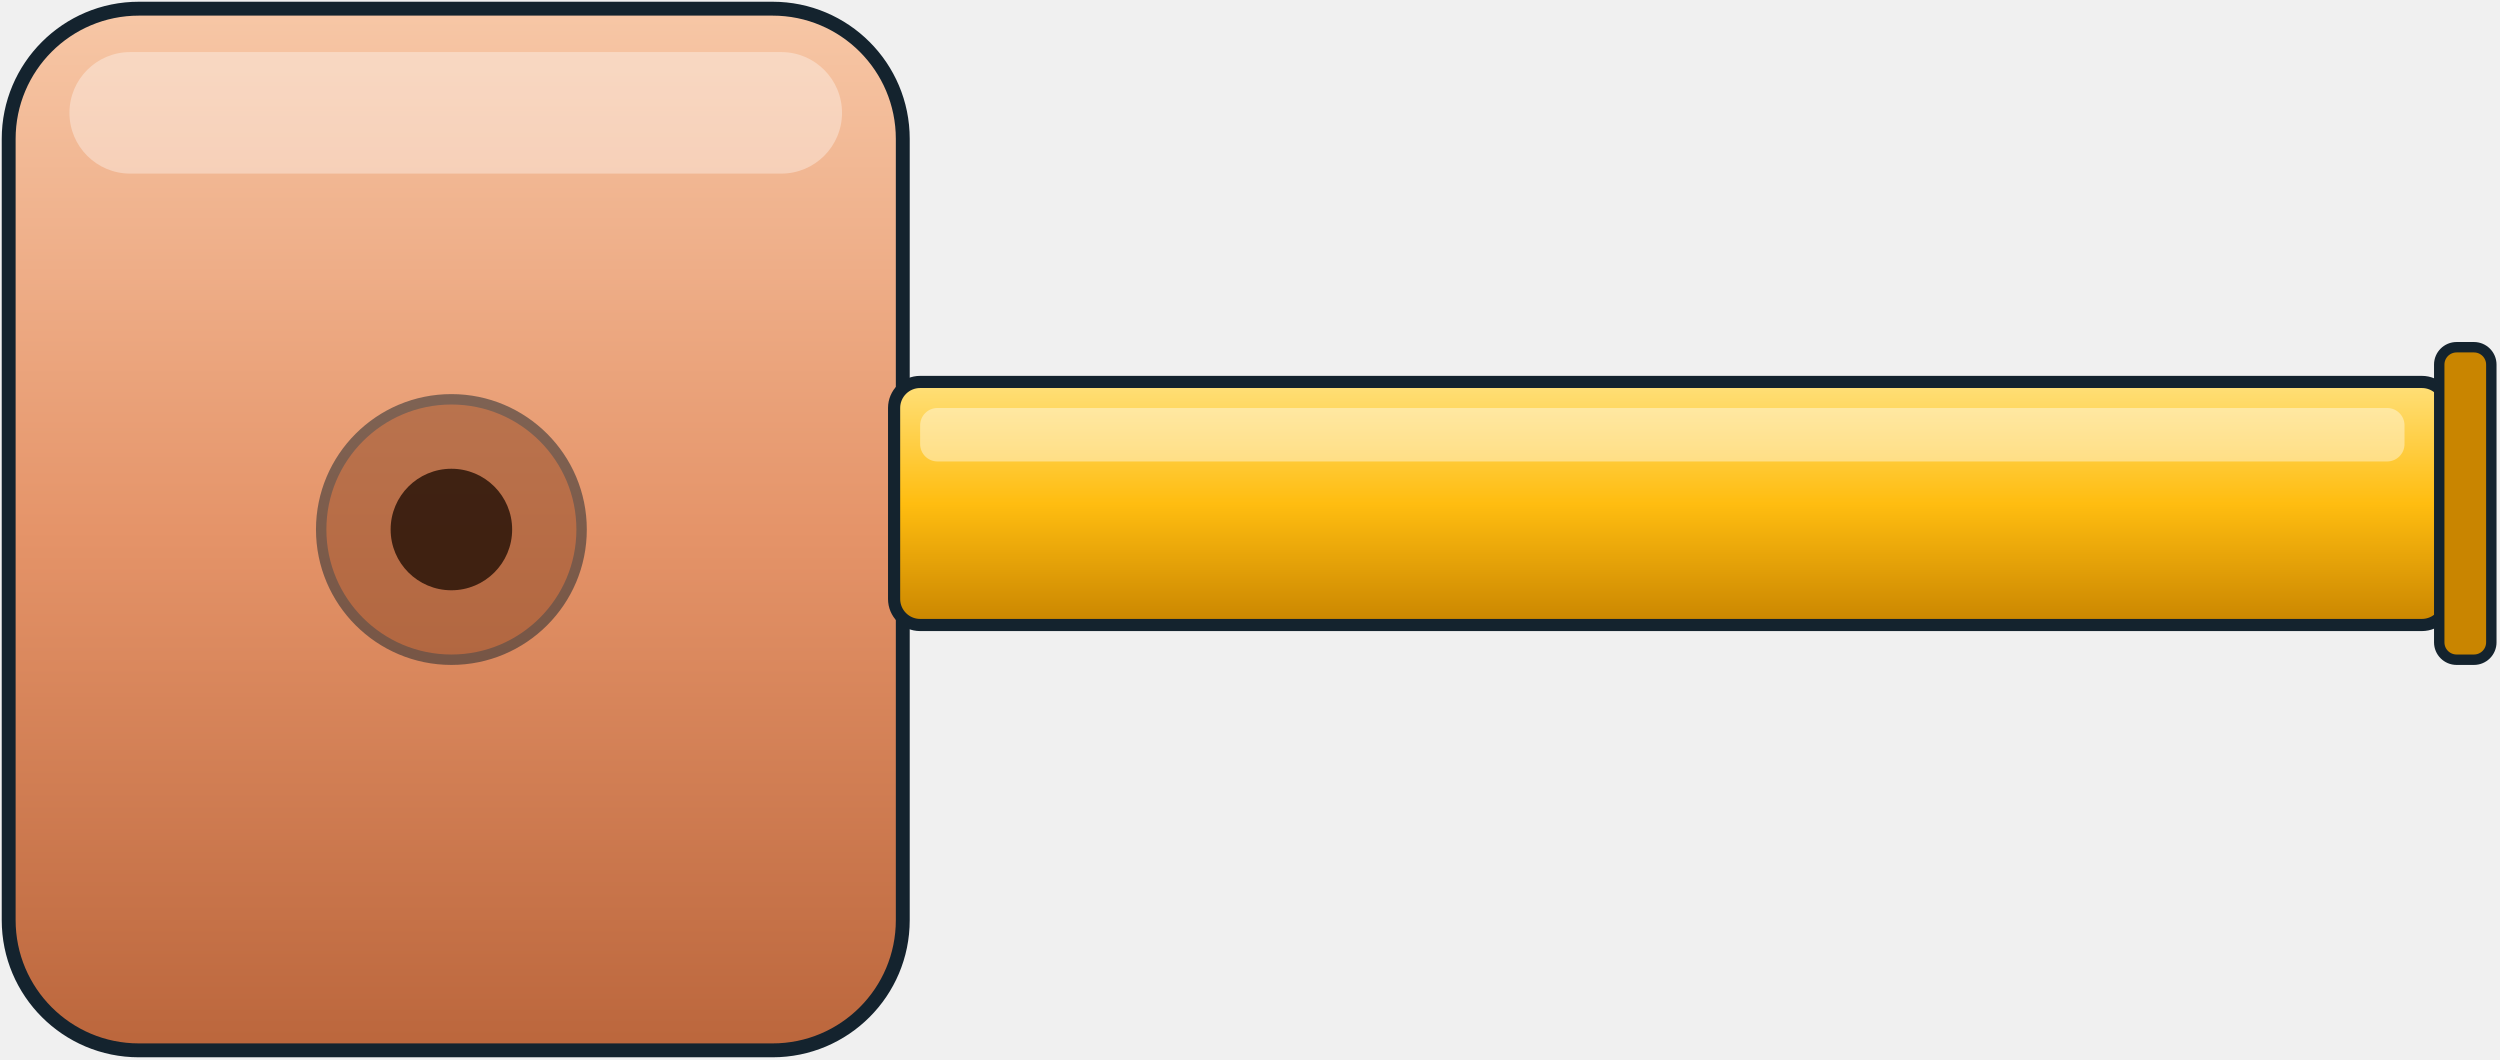
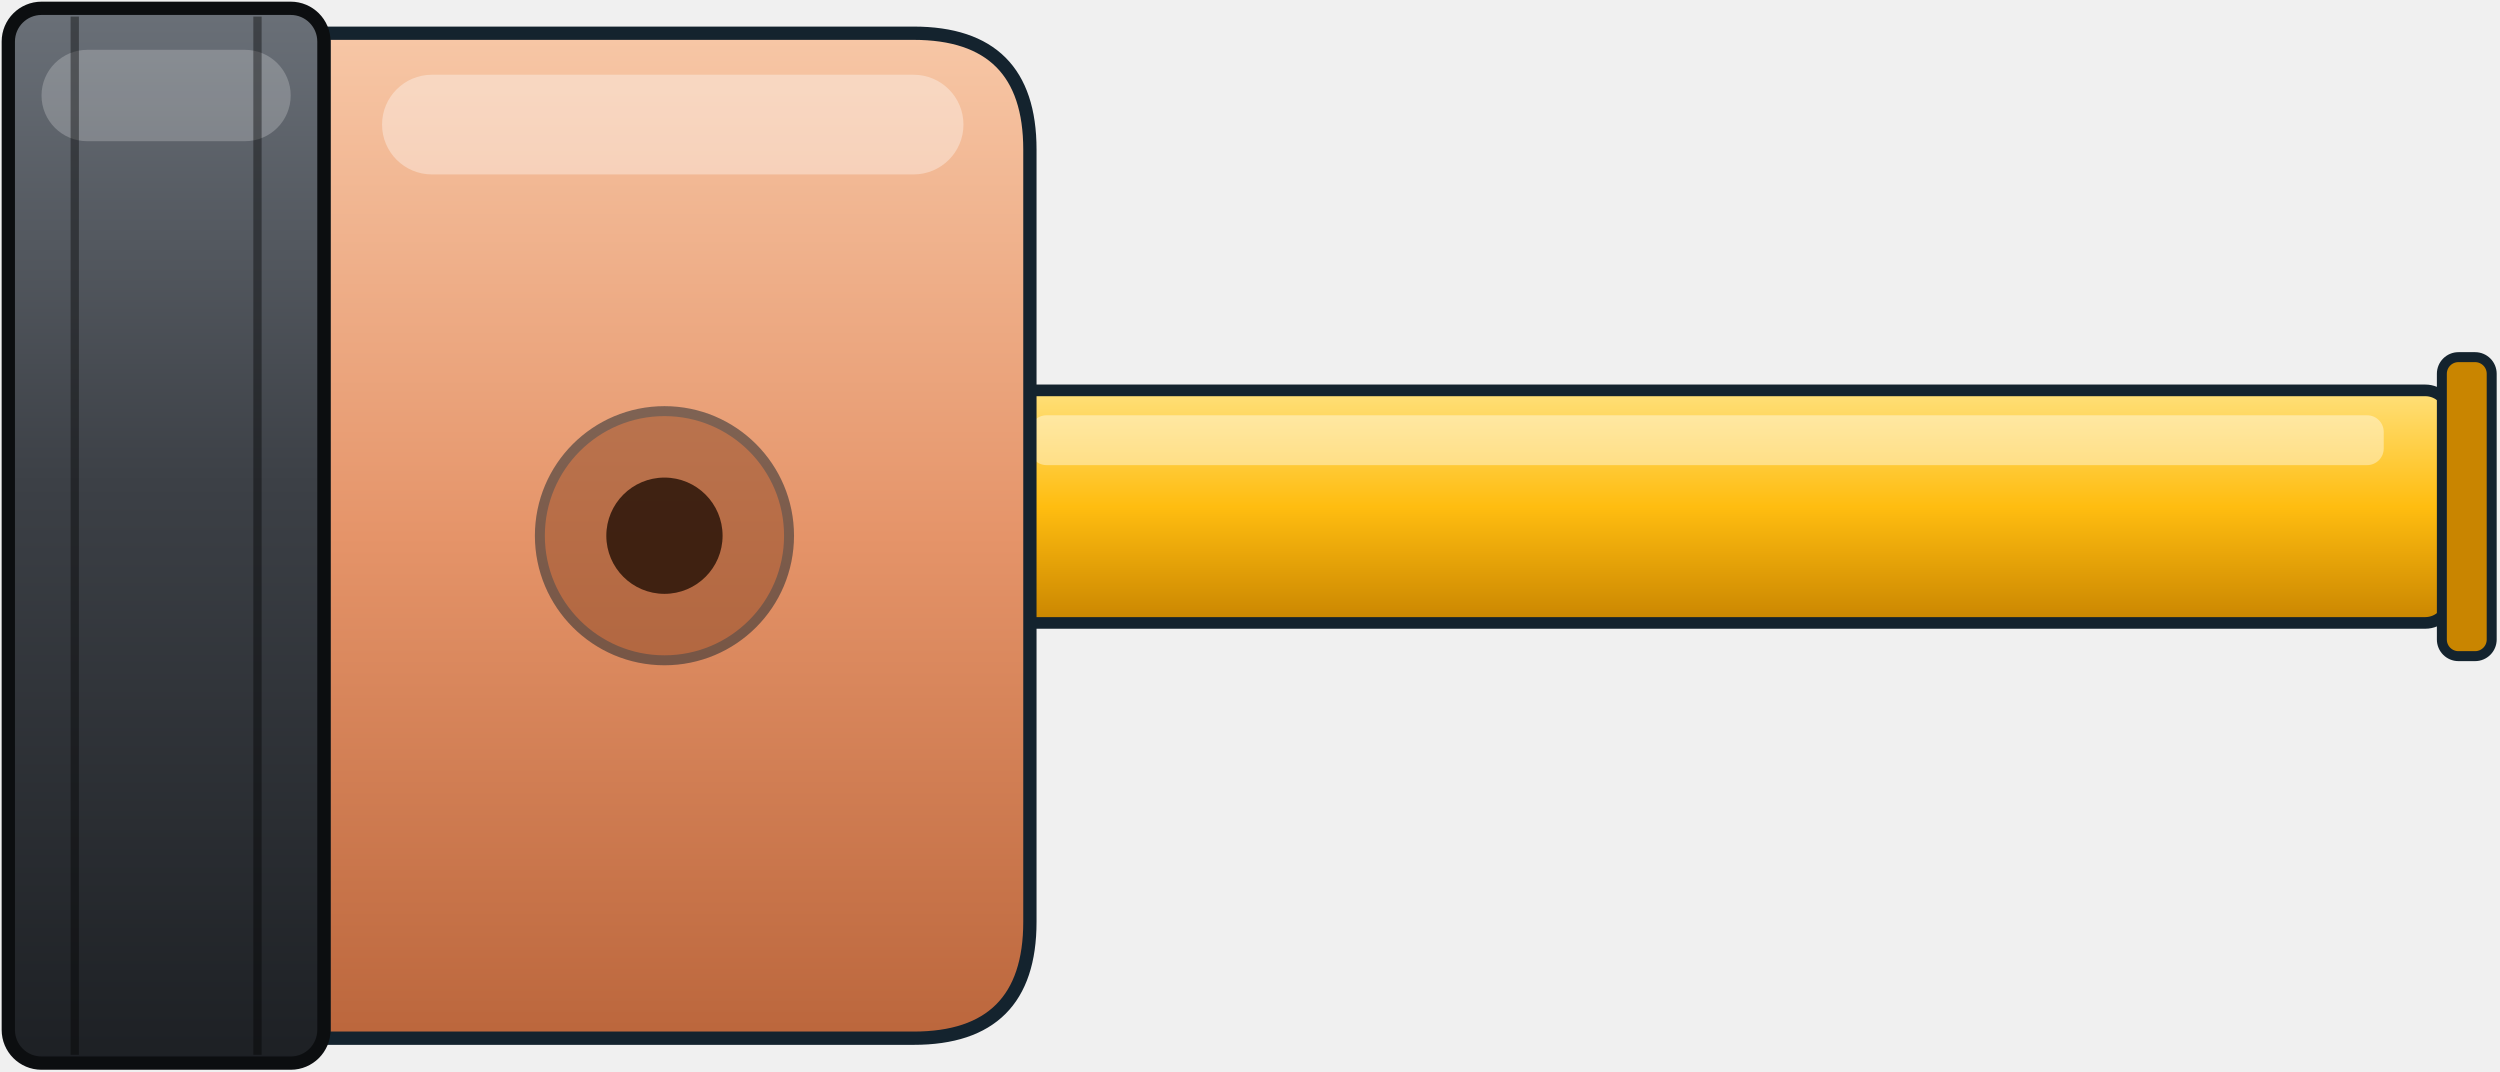
- <svg xmlns="http://www.w3.org/2000/svg" viewBox="0 0 288 122" width="288" height="122">
+ <svg xmlns="http://www.w3.org/2000/svg" viewBox="0 0 301 129" width="301" height="129">
  <defs>
+     <linearGradient id="fs-collar" x1="0" y1="0" x2="0" y2="1">
+       <stop offset="0" stop-color="#6a7078" />
+       <stop offset="0.45" stop-color="#3c4046" />
+       <stop offset="1" stop-color="#1d2024" />
+     </linearGradient>
    <linearGradient id="fs-pump" x1="0" y1="0" x2="0" y2="1">
      <stop offset="0" stop-color="#f7c7a6" />
      <stop offset="0.5" stop-color="#e59469" />
      <stop offset="1" stop-color="#bb663c" />
    </linearGradient>
    <linearGradient id="fs-rod" x1="0" y1="0" x2="0" y2="1">
      <stop offset="0" stop-color="#ffe07a" />
      <stop offset="0.5" stop-color="#ffbd10" />
      <stop offset="1" stop-color="#c98500" />
    </linearGradient>
  </defs>
-   <rect x="1" y="1" width="103" height="120" rx="15" fill="url(#fs-pump)" stroke="#14232e" stroke-width="1.6" />
-   <rect x="8" y="6" width="89" height="14" rx="7" fill="#fff" opacity=".35" />
-   <circle cx="52" cy="61" r="15" fill="#8a4524" opacity=".5" stroke="#14232e" stroke-width="1.2" />
-   <circle cx="52" cy="61" r="7" fill="#2a1408" opacity=".85" />
-   <rect x="103" y="44" width="179" height="28" rx="3" fill="url(#fs-rod)" stroke="#14232e" stroke-width="1.4" />
-   <rect x="106" y="47" width="171" height="6.16" rx="2" fill="#fff" opacity=".4" />
-   <rect x="281" y="40" width="6" height="36" rx="2" fill="#c98500" stroke="#14232e" stroke-width="1.2" />
+   <rect x="118" y="47" width="177" height="28" rx="3" fill="url(#fs-rod)" stroke="#14232e" stroke-width="1.4" />
+   <rect x="124" y="50" width="163" height="6" rx="2" fill="#fff" opacity=".4" />
+   <rect x="294" y="43" width="6" height="36" rx="2" fill="#c98500" stroke="#14232e" stroke-width="1.2" />
+   <path d="M39,4 H110 Q124,4 124,18 V111 Q124,125 110,125 H39 Z" fill="url(#fs-pump)" stroke="#14232e" stroke-width="1.6" stroke-linejoin="round" />
+   <rect x="46" y="9" width="70" height="12" rx="6" fill="#fff" opacity=".35" />
+   <circle cx="80" cy="64.5" r="15" fill="#8a4524" opacity=".5" stroke="#14232e" stroke-width="1.2" />
+   <circle cx="80" cy="64.5" r="7" fill="#2a1408" opacity=".85" />
+   <rect x="1" y="1" width="38" height="127" rx="4" fill="url(#fs-collar)" stroke="#0c0e10" stroke-width="1.6" />
+   <rect x="5" y="6" width="30" height="11" rx="5.5" fill="#fff" opacity=".22" />
+   <line x1="9" y1="2" x2="9" y2="127" stroke="#000" stroke-width="1" opacity=".4" />
+   <line x1="31" y1="2" x2="31" y2="127" stroke="#000" stroke-width="1" opacity=".4" />
</svg>
